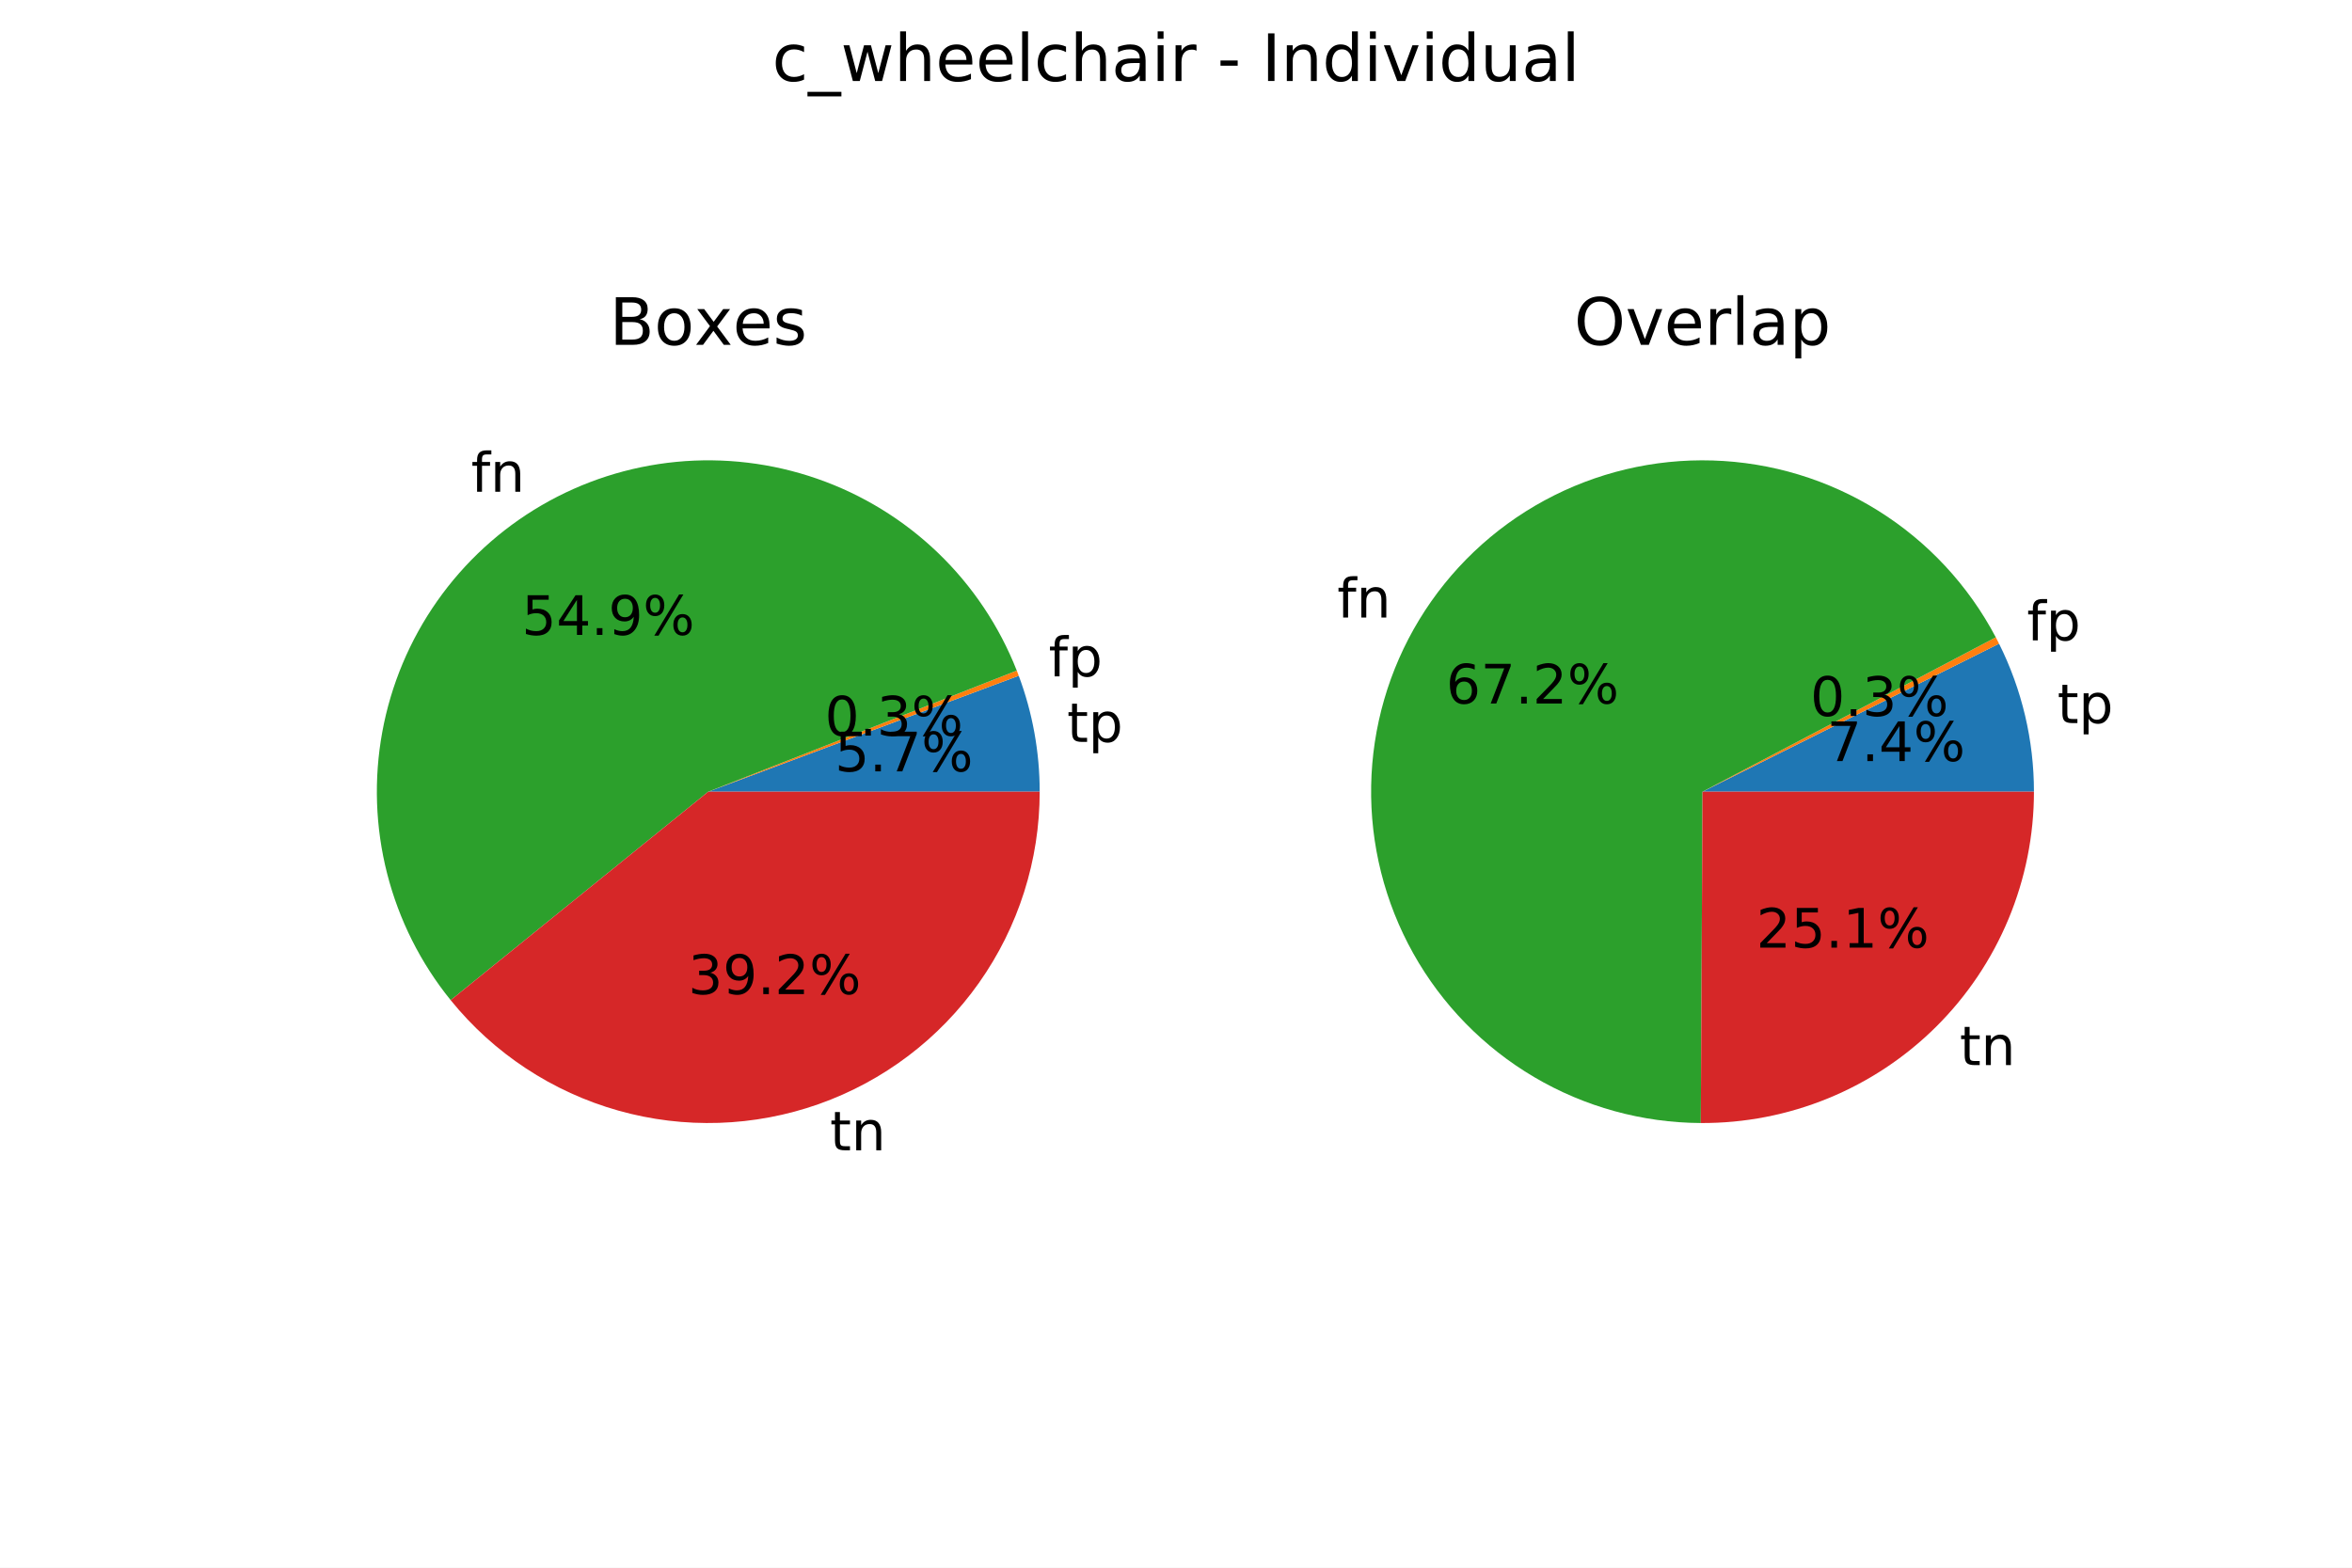
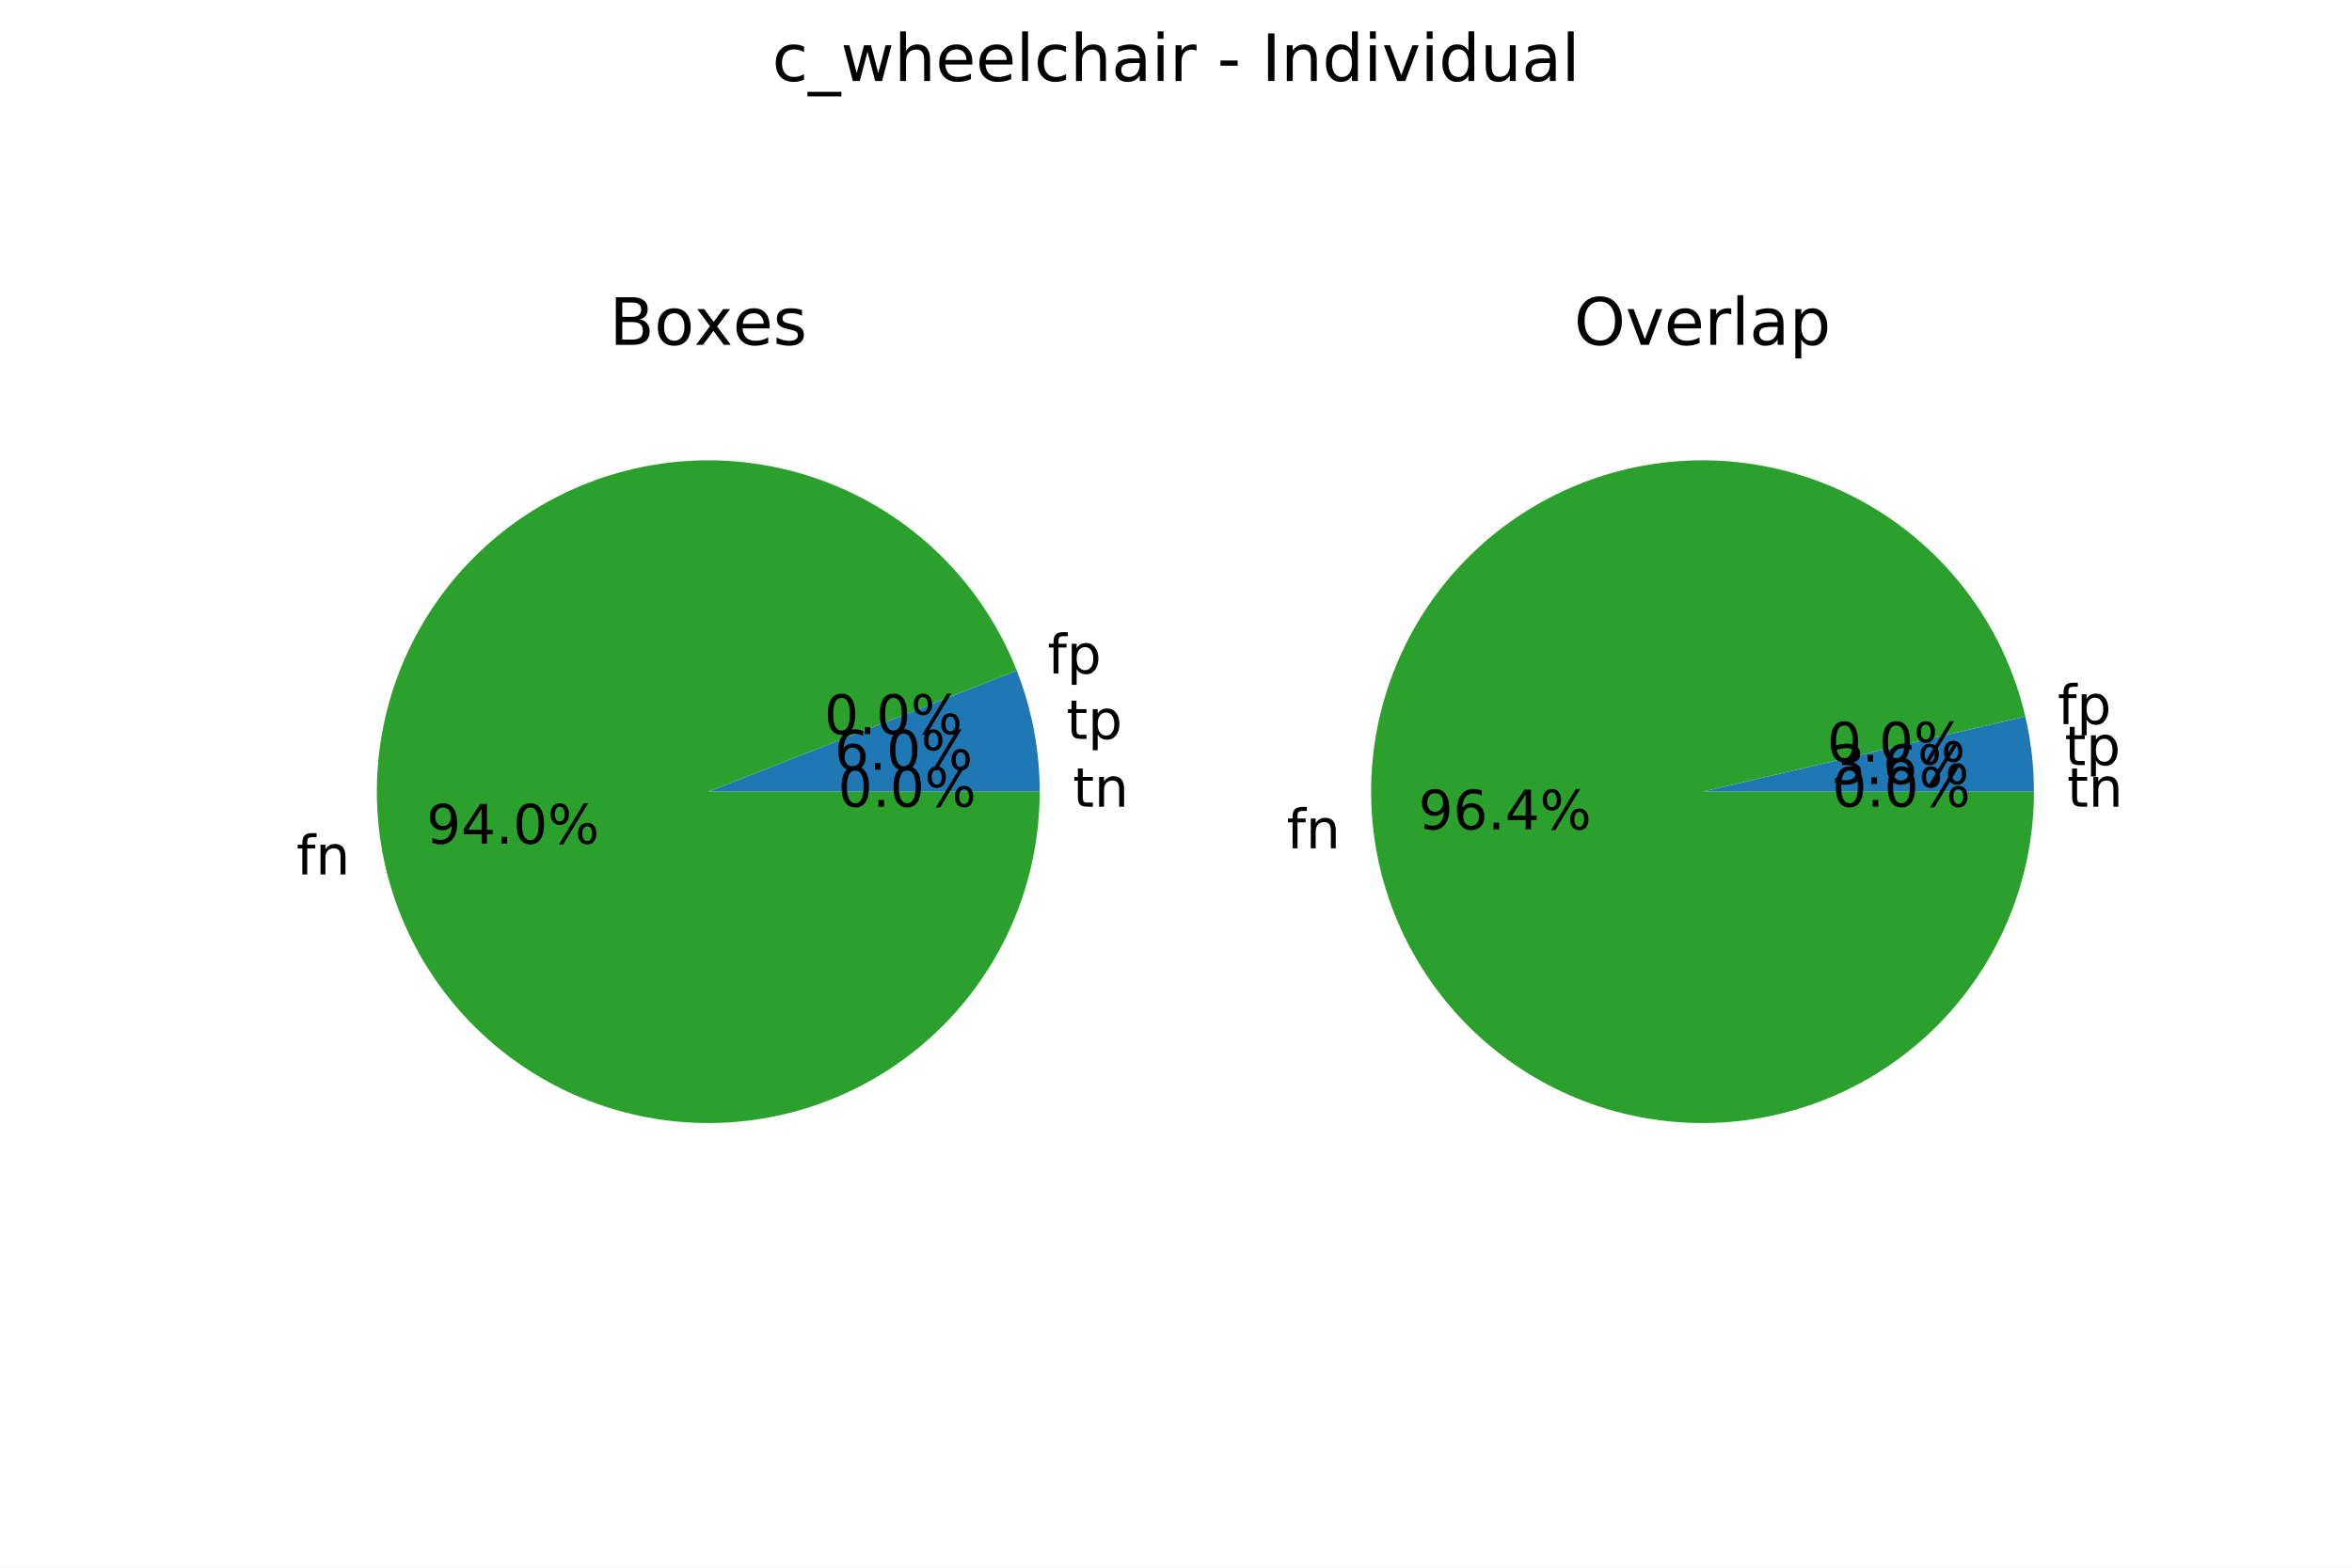
<svg xmlns="http://www.w3.org/2000/svg" xmlns:xlink="http://www.w3.org/1999/xlink" height="288pt" version="1.1" viewBox="0 0 432 288" width="432pt">
  <defs>
    <style type="text/css">
*{stroke-linecap:butt;stroke-linejoin:round;}
  </style>
  </defs>
  <g id="figure_1">
    <g id="patch_1">
      <path d="M 0 288  L 432 288  L 432 0  L 0 0  z " style="fill:#ffffff;" />
    </g>
    <g id="axes_1">
      <g id="patch_2">
-         <path d="M 190.964 145.44  C 190.964 141.811 190.639 138.19 189.994 134.619  C 189.349 131.049 188.386 127.543 187.117 124.143  L 130.091 145.44  L 190.964 145.44  z " style="fill:#1f77b4;" />
+         <path d="M 190.964 145.44  C 190.964 141.642 190.608 137.852 189.902 134.119  C 189.195 130.387 188.141 126.73 186.753 123.194  L 130.091 145.44  L 190.964 145.44  z " style="fill:#1f77b4;" />
      </g>
      <g id="patch_3">
-         <path d="M 187.117 124.143  C 187.057 123.985 186.997 123.826 186.937 123.668  C 186.876 123.51 186.815 123.352 186.753 123.194  L 130.091 145.44  L 187.117 124.143  z " style="fill:#ff7f0e;" />
+         <path d="M 186.753 123.194  C 186.753 123.194 186.753 123.194 186.753 123.194  L 130.091 145.44  L 186.753 123.194  z " style="fill:#ff7f0e;" />
      </g>
      <g id="patch_4">
-         <path d="M 186.753 123.194  C 183.545 115.022 178.606 107.64 172.277 101.556  C 165.948 95.472 158.378 90.828 150.086 87.945  C 141.794 85.061 132.975 84.005 124.237 84.849  C 115.498 85.694 107.045 88.418 99.459 92.836  C 91.872 97.254 85.33 103.261 80.283 110.445  C 75.236 117.628 71.802 125.819 70.218 134.454  C 68.633 143.088 68.935 151.965 71.103 160.472  C 73.271 168.979 77.254 176.918 82.778 183.741  L 130.091 145.44  L 186.753 123.194  z " style="fill:#2ca02c;" />
+         <path d="M 186.753 123.194  C 184.007 116.199 179.989 109.772 174.902 104.24  C 169.816 98.708 163.749 94.165 157.009 90.842  C 150.268 87.519 142.97 85.473 135.485 84.807  C 127.999 84.141 120.455 84.867 113.234 86.948  C 106.013 89.029 99.239 92.429 93.256 96.977  C 87.273 101.524 82.184 107.14 78.246 113.541  C 74.307 119.941 71.589 127.016 70.226 134.407  C 68.864 141.797 68.883 149.377 70.28 156.761  C 71.678 164.144 74.431 171.206 78.399 177.588  C 82.368 183.969 87.485 189.561 93.489 194.08  C 99.494 198.598 106.284 201.966 113.515 204.012  C 120.746 206.059 128.294 206.749 135.776 206.047  C 143.258 205.345 150.546 203.263 157.27 199.908  C 163.995 196.553 170.04 191.981 175.1 186.424  C 180.159 180.868 184.146 174.422 186.859 167.414  C 189.572 160.405 190.964 152.955 190.964 145.44  L 130.091 145.44  L 186.753 123.194  z " style="fill:#2ca02c;" />
      </g>
      <g id="patch_5">
-         <path d="M 82.778 183.741  C 90.694 193.52 101.452 200.609 113.561 204.025  C 125.67 207.442 138.546 207.022 150.406 202.823  C 162.267 198.624 172.539 190.849 179.801 180.574  C 187.063 170.3 190.964 158.022 190.964 145.44  L 130.091 145.44  L 82.778 183.741  z " style="fill:#d62728;" />
+         <path d="M 190.964 145.44  C 190.964 145.44 190.964 145.44 190.964 145.44  L 130.091 145.44  L 190.964 145.44  z " style="fill:#d62728;" />
      </g>
      <g id="matplotlib.axis_1" />
      <g id="matplotlib.axis_2" />
      <g id="text_1">
        <defs>
          <path d="M 18.312 70.219  L 18.312 54.688  L 36.812 54.688  L 36.812 47.703  L 18.312 47.703  L 18.312 18.016  Q 18.312 11.328 20.141 9.422  Q 21.969 7.516 27.594 7.516  L 36.812 7.516  L 36.812 0  L 27.594 0  Q 17.188 0 13.234 3.875  Q 9.281 7.766 9.281 18.016  L 9.281 47.703  L 2.688 47.703  L 2.688 54.688  L 9.281 54.688  L 9.281 70.219  z " id="DejaVuSans-116" />
          <path d="M 18.109 8.203  L 18.109 -20.797  L 9.078 -20.797  L 9.078 54.688  L 18.109 54.688  L 18.109 46.391  Q 20.953 51.266 25.266 53.625  Q 29.594 56 35.594 56  Q 45.562 56 51.781 48.094  Q 58.016 40.188 58.016 27.297  Q 58.016 14.406 51.781 6.484  Q 45.562 -1.422 35.594 -1.422  Q 29.594 -1.422 25.266 0.953  Q 20.953 3.328 18.109 8.203  z M 48.688 27.297  Q 48.688 37.203 44.609 42.844  Q 40.531 48.484 33.406 48.484  Q 26.266 48.484 22.188 42.844  Q 18.109 37.203 18.109 27.297  Q 18.109 17.391 22.188 11.75  Q 26.266 6.109 33.406 6.109  Q 40.531 6.109 44.609 11.75  Q 48.688 17.391 48.688 27.297  z " id="DejaVuSans-112" />
        </defs>
-         <g transform="translate(195.9845 136.2967)scale(0.1 -0.1)">
+         <g transform="translate(195.8828 135.7468)scale(0.1 -0.1)">
          <use xlink:href="#DejaVuSans-116" />
          <use x="39.209" xlink:href="#DejaVuSans-112" />
        </g>
      </g>
      <g id="text_2">
        <defs>
-           <path d="M 10.797 72.906  L 49.516 72.906  L 49.516 64.594  L 19.828 64.594  L 19.828 46.734  Q 21.969 47.469 24.109 47.828  Q 26.266 48.188 28.422 48.188  Q 40.625 48.188 47.75 41.5  Q 54.891 34.812 54.891 23.391  Q 54.891 11.625 47.562 5.094  Q 40.234 -1.422 26.906 -1.422  Q 22.312 -1.422 17.547 -0.641  Q 12.797 0.141 7.719 1.703  L 7.719 11.625  Q 12.109 9.234 16.797 8.062  Q 21.484 6.891 26.703 6.891  Q 35.156 6.891 40.078 11.328  Q 45.016 15.766 45.016 23.391  Q 45.016 31 40.078 35.438  Q 35.156 39.891 26.703 39.891  Q 22.75 39.891 18.812 39.016  Q 14.891 38.141 10.797 36.281  z " id="DejaVuSans-53" />
+           <path d="M 33.016 40.375  Q 26.375 40.375 22.484 35.828  Q 18.609 31.297 18.609 23.391  Q 18.609 15.531 22.484 10.953  Q 26.375 6.391 33.016 6.391  Q 39.656 6.391 43.531 10.953  Q 47.406 15.531 47.406 23.391  Q 47.406 31.297 43.531 35.828  Q 39.656 40.375 33.016 40.375  z M 52.594 71.297  L 52.594 62.312  Q 48.875 64.062 45.094 64.984  Q 41.312 65.922 37.594 65.922  Q 27.828 65.922 22.672 59.328  Q 17.531 52.734 16.797 39.406  Q 19.672 43.656 24.016 45.922  Q 28.375 48.188 33.594 48.188  Q 44.578 48.188 50.953 41.516  Q 57.328 34.859 57.328 23.391  Q 57.328 12.156 50.688 5.359  Q 44.047 -1.422 33.016 -1.422  Q 20.359 -1.422 13.672 8.266  Q 6.984 17.969 6.984 36.375  Q 6.984 53.656 15.188 63.938  Q 23.391 74.219 37.203 74.219  Q 40.922 74.219 44.703 73.484  Q 48.484 72.75 52.594 71.297  z " id="DejaVuSans-54" />
          <path d="M 10.688 12.406  L 21 12.406  L 21 0  L 10.688 0  z " id="DejaVuSans-46" />
-           <path d="M 8.203 72.906  L 55.078 72.906  L 55.078 68.703  L 28.609 0  L 18.312 0  L 43.219 64.594  L 8.203 64.594  z " id="DejaVuSans-55" />
+           <path d="M 31.781 66.406  Q 24.172 66.406 20.328 58.906  Q 16.5 51.422 16.5 36.375  Q 16.5 21.391 20.328 13.891  Q 24.172 6.391 31.781 6.391  Q 39.453 6.391 43.281 13.891  Q 47.125 21.391 47.125 36.375  Q 47.125 51.422 43.281 58.906  Q 39.453 66.406 31.781 66.406  z M 31.781 74.219  Q 44.047 74.219 50.516 64.516  Q 56.984 54.828 56.984 36.375  Q 56.984 17.969 50.516 8.266  Q 44.047 -1.422 31.781 -1.422  Q 19.531 -1.422 13.062 8.266  Q 6.594 17.969 6.594 36.375  Q 6.594 54.828 13.062 64.516  Q 19.531 74.219 31.781 74.219  z " id="DejaVuSans-48" />
          <path d="M 72.703 32.078  Q 68.453 32.078 66.031 28.469  Q 63.625 24.859 63.625 18.406  Q 63.625 12.062 66.031 8.422  Q 68.453 4.781 72.703 4.781  Q 76.859 4.781 79.266 8.422  Q 81.688 12.062 81.688 18.406  Q 81.688 24.812 79.266 28.438  Q 76.859 32.078 72.703 32.078  z M 72.703 38.281  Q 80.422 38.281 84.953 32.906  Q 89.5 27.547 89.5 18.406  Q 89.5 9.281 84.938 3.922  Q 80.375 -1.422 72.703 -1.422  Q 64.891 -1.422 60.344 3.922  Q 55.812 9.281 55.812 18.406  Q 55.812 27.594 60.375 32.938  Q 64.938 38.281 72.703 38.281  z M 22.312 68.016  Q 18.109 68.016 15.688 64.375  Q 13.281 60.75 13.281 54.391  Q 13.281 47.953 15.672 44.328  Q 18.062 40.719 22.312 40.719  Q 26.562 40.719 28.969 44.328  Q 31.391 47.953 31.391 54.391  Q 31.391 60.688 28.953 64.344  Q 26.516 68.016 22.312 68.016  z M 66.406 74.219  L 74.219 74.219  L 28.609 -1.422  L 20.797 -1.422  z M 22.312 74.219  Q 30.031 74.219 34.609 68.875  Q 39.203 63.531 39.203 54.391  Q 39.203 45.172 34.641 39.844  Q 30.078 34.516 22.312 34.516  Q 14.547 34.516 10.031 39.859  Q 5.516 45.219 5.516 54.391  Q 5.516 63.484 10.047 68.844  Q 14.594 74.219 22.312 74.219  z " id="DejaVuSans-37" />
        </defs>
-         <g transform="translate(153.3305 141.707)scale(0.1 -0.1)">
-           <use xlink:href="#DejaVuSans-53" />
-           <use x="63.623" xlink:href="#DejaVuSans-46" />
-           <use x="95.41" xlink:href="#DejaVuSans-55" />
+         <g transform="translate(153.2751 141.4071)scale(0.1 -0.1)">
+           <use xlink:href="#DejaVuSans-54" />
+           <use x="63.623" xlink:href="#DejaVuSans-46" />
+           <use x="95.41" xlink:href="#DejaVuSans-48" />
          <use x="159.033" xlink:href="#DejaVuSans-37" />
        </g>
      </g>
      <g id="text_3">
        <defs>
          <path d="M 37.109 75.984  L 37.109 68.5  L 28.516 68.5  Q 23.688 68.5 21.797 66.547  Q 19.922 64.594 19.922 59.516  L 19.922 54.688  L 34.719 54.688  L 34.719 47.703  L 19.922 47.703  L 19.922 0  L 10.891 0  L 10.891 47.703  L 2.297 47.703  L 2.297 54.688  L 10.891 54.688  L 10.891 58.5  Q 10.891 67.625 15.141 71.797  Q 19.391 75.984 28.609 75.984  z " id="DejaVuSans-102" />
        </defs>
-         <g transform="translate(192.6215 124.25)scale(0.1 -0.1)">
+         <g transform="translate(192.4193 123.7287)scale(0.1 -0.1)">
          <use xlink:href="#DejaVuSans-102" />
          <use x="35.205" xlink:href="#DejaVuSans-112" />
        </g>
      </g>
      <g id="text_4">
-         <defs>
-           <path d="M 31.781 66.406  Q 24.172 66.406 20.328 58.906  Q 16.5 51.422 16.5 36.375  Q 16.5 21.391 20.328 13.891  Q 24.172 6.391 31.781 6.391  Q 39.453 6.391 43.281 13.891  Q 47.125 21.391 47.125 36.375  Q 47.125 51.422 43.281 58.906  Q 39.453 66.406 31.781 66.406  z M 31.781 74.219  Q 44.047 74.219 50.516 64.516  Q 56.984 54.828 56.984 36.375  Q 56.984 17.969 50.516 8.266  Q 44.047 -1.422 31.781 -1.422  Q 19.531 -1.422 13.062 8.266  Q 6.594 17.969 6.594 36.375  Q 6.594 54.828 13.062 64.516  Q 19.531 74.219 31.781 74.219  z " id="DejaVuSans-48" />
-           <path d="M 40.578 39.312  Q 47.656 37.797 51.625 33  Q 55.609 28.219 55.609 21.188  Q 55.609 10.406 48.188 4.484  Q 40.766 -1.422 27.094 -1.422  Q 22.516 -1.422 17.656 -0.516  Q 12.797 0.391 7.625 2.203  L 7.625 11.719  Q 11.719 9.328 16.594 8.109  Q 21.484 6.891 26.812 6.891  Q 36.078 6.891 40.938 10.547  Q 45.797 14.203 45.797 21.188  Q 45.797 27.641 41.281 31.266  Q 36.766 34.906 28.719 34.906  L 20.219 34.906  L 20.219 43.016  L 29.109 43.016  Q 36.375 43.016 40.234 45.922  Q 44.094 48.828 44.094 54.297  Q 44.094 59.906 40.109 62.906  Q 36.141 65.922 28.719 65.922  Q 24.656 65.922 20.016 65.031  Q 15.375 64.156 9.812 62.312  L 9.812 71.094  Q 15.438 72.656 20.344 73.438  Q 25.25 74.219 29.594 74.219  Q 40.828 74.219 47.359 69.109  Q 53.906 64.016 53.906 55.328  Q 53.906 49.266 50.438 45.094  Q 46.969 40.922 40.578 39.312  z " id="DejaVuSans-51" />
-         </defs>
-         <g transform="translate(151.4961 135.1361)scale(0.1 -0.1)">
-           <use xlink:href="#DejaVuSans-48" />
-           <use x="63.623" xlink:href="#DejaVuSans-46" />
-           <use x="95.41" xlink:href="#DejaVuSans-51" />
+         <g transform="translate(151.3859 134.8517)scale(0.1 -0.1)">
+           <use xlink:href="#DejaVuSans-48" />
+           <use x="63.623" xlink:href="#DejaVuSans-46" />
+           <use x="95.41" xlink:href="#DejaVuSans-48" />
          <use x="159.033" xlink:href="#DejaVuSans-37" />
        </g>
      </g>
      <g id="text_5">
        <defs>
          <path d="M 54.891 33.016  L 54.891 0  L 45.906 0  L 45.906 32.719  Q 45.906 40.484 42.875 44.328  Q 39.844 48.188 33.797 48.188  Q 26.516 48.188 22.312 43.547  Q 18.109 38.922 18.109 30.906  L 18.109 0  L 9.078 0  L 9.078 54.688  L 18.109 54.688  L 18.109 46.188  Q 21.344 51.125 25.703 53.562  Q 30.078 56 35.797 56  Q 45.219 56 50.047 50.172  Q 54.891 44.344 54.891 33.016  z " id="DejaVuSans-110" />
        </defs>
-         <g transform="translate(86.53754 90.3353)scale(0.1 -0.1)">
+         <g transform="translate(54.44119 160.6519)scale(0.1 -0.1)">
          <use xlink:href="#DejaVuSans-102" />
          <use x="35.205" xlink:href="#DejaVuSans-110" />
        </g>
      </g>
      <g id="text_6">
        <defs>
+           <path d="M 10.984 1.516  L 10.984 10.5  Q 14.703 8.734 18.5 7.812  Q 22.312 6.891 25.984 6.891  Q 35.75 6.891 40.891 13.453  Q 46.047 20.016 46.781 33.406  Q 43.953 29.203 39.594 26.953  Q 35.25 24.703 29.984 24.703  Q 19.047 24.703 12.672 31.312  Q 6.297 37.938 6.297 49.422  Q 6.297 60.641 12.938 67.422  Q 19.578 74.219 30.609 74.219  Q 43.266 74.219 49.922 64.516  Q 56.594 54.828 56.594 36.375  Q 56.594 19.141 48.406 8.859  Q 40.234 -1.422 26.422 -1.422  Q 22.703 -1.422 18.891 -0.688  Q 15.094 0.047 10.984 1.516  z M 30.609 32.422  Q 37.25 32.422 41.125 36.953  Q 45.016 41.5 45.016 49.422  Q 45.016 57.281 41.125 61.844  Q 37.25 66.406 30.609 66.406  Q 23.969 66.406 20.094 61.844  Q 16.219 57.281 16.219 49.422  Q 16.219 41.5 20.094 36.953  Q 23.969 32.422 30.609 32.422  z " id="DejaVuSans-57" />
          <path d="M 37.797 64.312  L 12.891 25.391  L 37.797 25.391  z M 35.203 72.906  L 47.609 72.906  L 47.609 25.391  L 58.016 25.391  L 58.016 17.188  L 47.609 17.188  L 47.609 0  L 37.797 0  L 37.797 17.188  L 4.891 17.188  L 4.891 26.703  z " id="DejaVuSans-52" />
-           <path d="M 10.984 1.516  L 10.984 10.5  Q 14.703 8.734 18.5 7.812  Q 22.312 6.891 25.984 6.891  Q 35.75 6.891 40.891 13.453  Q 46.047 20.016 46.781 33.406  Q 43.953 29.203 39.594 26.953  Q 35.25 24.703 29.984 24.703  Q 19.047 24.703 12.672 31.312  Q 6.297 37.938 6.297 49.422  Q 6.297 60.641 12.938 67.422  Q 19.578 74.219 30.609 74.219  Q 43.266 74.219 49.922 64.516  Q 56.594 54.828 56.594 36.375  Q 56.594 19.141 48.406 8.859  Q 40.234 -1.422 26.422 -1.422  Q 22.703 -1.422 18.891 -0.688  Q 15.094 0.047 10.984 1.516  z M 30.609 32.422  Q 37.25 32.422 41.125 36.953  Q 45.016 41.5 45.016 49.422  Q 45.016 57.281 41.125 61.844  Q 37.25 66.406 30.609 66.406  Q 23.969 66.406 20.094 61.844  Q 16.219 57.281 16.219 49.422  Q 16.219 41.5 20.094 36.953  Q 23.969 32.422 30.609 32.422  z " id="DejaVuSans-57" />
-         </defs>
-         <g transform="translate(95.82792 116.6372)scale(0.1 -0.1)">
-           <use xlink:href="#DejaVuSans-53" />
+         </defs>
+         <g transform="translate(78.32082 154.9917)scale(0.1 -0.1)">
+           <use xlink:href="#DejaVuSans-57" />
          <use x="63.623" xlink:href="#DejaVuSans-52" />
          <use x="127.246" xlink:href="#DejaVuSans-46" />
-           <use x="159.033" xlink:href="#DejaVuSans-57" />
+           <use x="159.033" xlink:href="#DejaVuSans-48" />
          <use x="222.656" xlink:href="#DejaVuSans-37" />
        </g>
      </g>
      <g id="text_7">
-         <g transform="translate(152.4377 211.3204)scale(0.1 -0.1)">
+         <g transform="translate(197.0509 148.1994)scale(0.1 -0.1)">
          <use xlink:href="#DejaVuSans-116" />
          <use x="39.209" xlink:href="#DejaVuSans-110" />
        </g>
      </g>
      <g id="text_8">
-         <defs>
-           <path d="M 19.188 8.297  L 53.609 8.297  L 53.609 0  L 7.328 0  L 7.328 8.297  Q 12.938 14.109 22.625 23.891  Q 32.328 33.688 34.812 36.531  Q 39.547 41.844 41.422 45.531  Q 43.312 49.219 43.312 52.781  Q 43.312 58.594 39.234 62.25  Q 35.156 65.922 28.609 65.922  Q 23.969 65.922 18.812 64.312  Q 13.672 62.703 7.812 59.422  L 7.812 69.391  Q 13.766 71.781 18.938 73  Q 24.125 74.219 28.422 74.219  Q 39.75 74.219 46.484 68.547  Q 53.219 62.891 53.219 53.422  Q 53.219 48.922 51.531 44.891  Q 49.859 40.875 45.406 35.406  Q 44.188 33.984 37.641 27.219  Q 31.109 20.453 19.188 8.297  z " id="DejaVuSans-50" />
-         </defs>
-         <g transform="translate(126.3965 182.629)scale(0.1 -0.1)">
-           <use xlink:href="#DejaVuSans-51" />
-           <use x="63.623" xlink:href="#DejaVuSans-57" />
-           <use x="127.246" xlink:href="#DejaVuSans-46" />
-           <use x="159.033" xlink:href="#DejaVuSans-50" />
-           <use x="222.656" xlink:href="#DejaVuSans-37" />
+         <g transform="translate(153.9122 148.1994)scale(0.1 -0.1)">
+           <use xlink:href="#DejaVuSans-48" />
+           <use x="63.623" xlink:href="#DejaVuSans-46" />
+           <use x="95.41" xlink:href="#DejaVuSans-48" />
+           <use x="159.033" xlink:href="#DejaVuSans-37" />
        </g>
      </g>
      <g id="text_9">
        <defs>
          <path d="M 19.672 34.812  L 19.672 8.109  L 35.5 8.109  Q 43.453 8.109 47.281 11.406  Q 51.125 14.703 51.125 21.484  Q 51.125 28.328 47.281 31.562  Q 43.453 34.812 35.5 34.812  z M 19.672 64.797  L 19.672 42.828  L 34.281 42.828  Q 41.5 42.828 45.031 45.531  Q 48.578 48.25 48.578 53.812  Q 48.578 59.328 45.031 62.062  Q 41.5 64.797 34.281 64.797  z M 9.812 72.906  L 35.016 72.906  Q 46.297 72.906 52.391 68.219  Q 58.5 63.531 58.5 54.891  Q 58.5 48.188 55.375 44.234  Q 52.25 40.281 46.188 39.312  Q 53.469 37.75 57.5 32.781  Q 61.531 27.828 61.531 20.406  Q 61.531 10.641 54.891 5.312  Q 48.25 0 35.984 0  L 9.812 0  z " id="DejaVuSans-66" />
          <path d="M 30.609 48.391  Q 23.391 48.391 19.188 42.75  Q 14.984 37.109 14.984 27.297  Q 14.984 17.484 19.156 11.844  Q 23.344 6.203 30.609 6.203  Q 37.797 6.203 41.984 11.859  Q 46.188 17.531 46.188 27.297  Q 46.188 37.016 41.984 42.703  Q 37.797 48.391 30.609 48.391  z M 30.609 56  Q 42.328 56 49.016 48.375  Q 55.719 40.766 55.719 27.297  Q 55.719 13.875 49.016 6.219  Q 42.328 -1.422 30.609 -1.422  Q 18.844 -1.422 12.172 6.219  Q 5.516 13.875 5.516 27.297  Q 5.516 40.766 12.172 48.375  Q 18.844 56 30.609 56  z " id="DejaVuSans-111" />
          <path d="M 54.891 54.688  L 35.109 28.078  L 55.906 0  L 45.312 0  L 29.391 21.484  L 13.484 0  L 2.875 0  L 24.125 28.609  L 4.688 54.688  L 15.281 54.688  L 29.781 35.203  L 44.281 54.688  z " id="DejaVuSans-120" />
          <path d="M 56.203 29.594  L 56.203 25.203  L 14.891 25.203  Q 15.484 15.922 20.484 11.062  Q 25.484 6.203 34.422 6.203  Q 39.594 6.203 44.453 7.469  Q 49.312 8.734 54.109 11.281  L 54.109 2.781  Q 49.266 0.734 44.188 -0.344  Q 39.109 -1.422 33.891 -1.422  Q 20.797 -1.422 13.156 6.188  Q 5.516 13.812 5.516 26.812  Q 5.516 40.234 12.766 48.109  Q 20.016 56 32.328 56  Q 43.359 56 49.781 48.891  Q 56.203 41.797 56.203 29.594  z M 47.219 32.234  Q 47.125 39.594 43.094 43.984  Q 39.062 48.391 32.422 48.391  Q 24.906 48.391 20.391 44.141  Q 15.875 39.891 15.188 32.172  z " id="DejaVuSans-101" />
          <path d="M 44.281 53.078  L 44.281 44.578  Q 40.484 46.531 36.375 47.5  Q 32.281 48.484 27.875 48.484  Q 21.188 48.484 17.844 46.438  Q 14.5 44.391 14.5 40.281  Q 14.5 37.156 16.891 35.375  Q 19.281 33.594 26.516 31.984  L 29.594 31.297  Q 39.156 29.25 43.188 25.516  Q 47.219 21.781 47.219 15.094  Q 47.219 7.469 41.188 3.016  Q 35.156 -1.422 24.609 -1.422  Q 20.219 -1.422 15.453 -0.562  Q 10.688 0.297 5.422 2  L 5.422 11.281  Q 10.406 8.688 15.234 7.391  Q 20.062 6.109 24.812 6.109  Q 31.156 6.109 34.562 8.281  Q 37.984 10.453 37.984 14.406  Q 37.984 18.062 35.516 20.016  Q 33.062 21.969 24.703 23.781  L 21.578 24.516  Q 13.234 26.266 9.516 29.906  Q 5.812 33.547 5.812 39.891  Q 5.812 47.609 11.281 51.797  Q 16.75 56 26.812 56  Q 31.781 56 36.172 55.266  Q 40.578 54.547 44.281 53.078  z " id="DejaVuSans-115" />
        </defs>
        <g transform="translate(111.94 63.34909)scale(0.12 -0.12)">
          <use xlink:href="#DejaVuSans-66" />
          <use x="68.604" xlink:href="#DejaVuSans-111" />
          <use x="129.738" xlink:href="#DejaVuSans-120" />
          <use x="188.871" xlink:href="#DejaVuSans-101" />
          <use x="250.395" xlink:href="#DejaVuSans-115" />
        </g>
      </g>
    </g>
    <g id="axes_2">
      <g id="patch_6">
-         <path d="M 373.582 145.44  C 373.582 140.737 373.037 136.05 371.958 131.473  C 370.879 126.896 369.273 122.459 367.172 118.251  L 312.709 145.44  L 373.582 145.44  z " style="fill:#1f77b4;" />
+         <path d="M 373.582 145.44  C 373.582 143.119 373.449 140.799 373.184 138.493  C 372.919 136.187 372.523 133.898 371.996 131.638  L 312.709 145.44  L 373.582 145.44  z " style="fill:#1f77b4;" />
      </g>
      <g id="patch_7">
-         <path d="M 367.172 118.251  C 367.074 118.055 366.975 117.859 366.875 117.664  C 366.775 117.468 366.674 117.274 366.572 117.079  L 312.709 145.44  L 367.172 118.251  z " style="fill:#ff7f0e;" />
+         <path d="M 371.996 131.638  C 371.996 131.638 371.996 131.638 371.996 131.638  L 312.709 145.44  L 371.996 131.638  z " style="fill:#ff7f0e;" />
      </g>
      <g id="patch_8">
-         <path d="M 366.572 117.079  C 361.553 107.548 354.093 99.518 344.957 93.811  C 335.822 88.105 325.333 84.924 314.566 84.596  C 303.799 84.267 293.136 86.802 283.669 91.941  C 274.202 97.08 266.267 104.64 260.676 113.848  C 255.086 123.055 252.038 133.583 251.846 144.353  C 251.654 155.123 254.324 165.754 259.582 175.155  C 264.84 184.556 272.5 192.395 281.778 197.868  C 291.055 203.342 301.621 206.256 312.393 206.312  L 312.709 145.44  L 366.572 117.079  z " style="fill:#2ca02c;" />
+         <path d="M 371.996 131.638  C 370.25 124.137 367.097 117.036 362.703 110.711  C 358.31 104.386 352.755 98.953 346.336 94.698  C 339.917 90.444 332.748 87.447 325.211 85.865  C 317.675 84.283 309.906 84.146 302.318 85.461  C 294.73 86.775 287.46 89.518 280.894 93.543  C 274.329 97.568 268.586 102.802 263.972 108.968  C 259.358 115.134 255.956 122.119 253.946 129.553  C 251.936 136.987 251.355 144.736 252.234 152.387  C 253.113 160.037 255.436 167.452 259.079 174.237  C 262.722 181.022 267.619 187.054 273.511 192.013  C 279.403 196.972 286.183 200.768 293.49 203.199  C 300.797 205.631 308.5 206.653 316.188 206.213  C 323.876 205.773 331.412 203.878 338.394 200.629  C 345.376 197.379 351.678 192.834 356.966 187.235  C 362.253 181.637 366.43 175.085 369.275 167.929  C 372.12 160.772 373.582 153.141 373.582 145.44  L 312.709 145.44  L 371.996 131.638  z " style="fill:#2ca02c;" />
      </g>
      <g id="patch_9">
-         <path d="M 312.393 206.312  C 320.413 206.354 328.363 204.81 335.785 201.769  C 343.206 198.729 349.955 194.252 355.641 188.595  C 361.327 182.939 365.839 176.214 368.918 168.808  C 371.997 161.402 373.582 153.46 373.582 145.44  L 312.709 145.44  L 312.393 206.312  z " style="fill:#d62728;" />
+         <path d="M 373.582 145.44  C 373.582 145.44 373.582 145.44 373.582 145.44  L 312.709 145.44  L 373.582 145.44  z " style="fill:#d62728;" />
      </g>
      <g id="matplotlib.axis_3" />
      <g id="matplotlib.axis_4" />
      <g id="text_10">
-         <g transform="translate(377.8827 132.8357)scale(0.1 -0.1)">
+         <g transform="translate(379.2317 140.5582)scale(0.1 -0.1)">
          <use xlink:href="#DejaVuSans-116" />
          <use x="39.209" xlink:href="#DejaVuSans-112" />
        </g>
      </g>
      <g id="text_11">
-         <g transform="translate(335.556 139.8192)scale(0.1 -0.1)">
-           <use xlink:href="#DejaVuSans-55" />
-           <use x="63.623" xlink:href="#DejaVuSans-46" />
-           <use x="95.41" xlink:href="#DejaVuSans-52" />
+         <defs>
+           <path d="M 40.578 39.312  Q 47.656 37.797 51.625 33  Q 55.609 28.219 55.609 21.188  Q 55.609 10.406 48.188 4.484  Q 40.766 -1.422 27.094 -1.422  Q 22.516 -1.422 17.656 -0.516  Q 12.797 0.391 7.625 2.203  L 7.625 11.719  Q 11.719 9.328 16.594 8.109  Q 21.484 6.891 26.812 6.891  Q 36.078 6.891 40.938 10.547  Q 45.797 14.203 45.797 21.188  Q 45.797 27.641 41.281 31.266  Q 36.766 34.906 28.719 34.906  L 20.219 34.906  L 20.219 43.016  L 29.109 43.016  Q 36.375 43.016 40.234 45.922  Q 44.094 48.828 44.094 54.297  Q 44.094 59.906 40.109 62.906  Q 36.141 65.922 28.719 65.922  Q 24.656 65.922 20.016 65.031  Q 15.375 64.156 9.812 62.312  L 9.812 71.094  Q 15.438 72.656 20.344 73.438  Q 25.25 74.219 29.594 74.219  Q 40.828 74.219 47.359 69.109  Q 53.906 64.016 53.906 55.328  Q 53.906 49.266 50.438 45.094  Q 46.969 40.922 40.578 39.312  z " id="DejaVuSans-51" />
+         </defs>
+         <g transform="translate(336.2918 144.0314)scale(0.1 -0.1)">
+           <use xlink:href="#DejaVuSans-51" />
+           <use x="63.623" xlink:href="#DejaVuSans-46" />
+           <use x="95.41" xlink:href="#DejaVuSans-54" />
          <use x="159.033" xlink:href="#DejaVuSans-37" />
        </g>
      </g>
      <g id="text_12">
-         <g transform="translate(372.2918 117.6454)scale(0.1 -0.1)">
+         <g transform="translate(377.9251 133.0168)scale(0.1 -0.1)">
          <use xlink:href="#DejaVuSans-102" />
          <use x="35.205" xlink:href="#DejaVuSans-112" />
        </g>
      </g>
      <g id="text_13">
-         <g transform="translate(332.5064 131.5336)scale(0.1 -0.1)">
-           <use xlink:href="#DejaVuSans-48" />
-           <use x="63.623" xlink:href="#DejaVuSans-46" />
-           <use x="95.41" xlink:href="#DejaVuSans-51" />
+         <g transform="translate(335.5791 139.918)scale(0.1 -0.1)">
+           <use xlink:href="#DejaVuSans-48" />
+           <use x="63.623" xlink:href="#DejaVuSans-46" />
+           <use x="95.41" xlink:href="#DejaVuSans-48" />
          <use x="159.033" xlink:href="#DejaVuSans-37" />
        </g>
      </g>
      <g id="text_14">
-         <g transform="translate(245.6152 113.4477)scale(0.1 -0.1)">
+         <g transform="translate(236.3287 155.8406)scale(0.1 -0.1)">
          <use xlink:href="#DejaVuSans-102" />
          <use x="35.205" xlink:href="#DejaVuSans-110" />
        </g>
      </g>
      <g id="text_15">
-         <defs>
-           <path d="M 33.016 40.375  Q 26.375 40.375 22.484 35.828  Q 18.609 31.297 18.609 23.391  Q 18.609 15.531 22.484 10.953  Q 26.375 6.391 33.016 6.391  Q 39.656 6.391 43.531 10.953  Q 47.406 15.531 47.406 23.391  Q 47.406 31.297 43.531 35.828  Q 39.656 40.375 33.016 40.375  z M 52.594 71.297  L 52.594 62.312  Q 48.875 64.062 45.094 64.984  Q 41.312 65.922 37.594 65.922  Q 27.828 65.922 22.672 59.328  Q 17.531 52.734 16.797 39.406  Q 19.672 43.656 24.016 45.922  Q 28.375 48.188 33.594 48.188  Q 44.578 48.188 50.953 41.516  Q 57.328 34.859 57.328 23.391  Q 57.328 12.156 50.688 5.359  Q 44.047 -1.422 33.016 -1.422  Q 20.359 -1.422 13.672 8.266  Q 6.984 17.969 6.984 36.375  Q 6.984 53.656 15.188 63.938  Q 23.391 74.219 37.203 74.219  Q 40.922 74.219 44.703 73.484  Q 48.484 72.75 52.594 71.297  z " id="DejaVuSans-54" />
-         </defs>
-         <g transform="translate(265.6058 129.2439)scale(0.1 -0.1)">
-           <use xlink:href="#DejaVuSans-54" />
-           <use x="63.623" xlink:href="#DejaVuSans-55" />
+         <g transform="translate(260.5405 152.3673)scale(0.1 -0.1)">
+           <use xlink:href="#DejaVuSans-57" />
+           <use x="63.623" xlink:href="#DejaVuSans-54" />
          <use x="127.246" xlink:href="#DejaVuSans-46" />
-           <use x="159.033" xlink:href="#DejaVuSans-50" />
+           <use x="159.033" xlink:href="#DejaVuSans-52" />
          <use x="222.656" xlink:href="#DejaVuSans-37" />
        </g>
      </g>
      <g id="text_16">
-         <g transform="translate(359.9337 195.6702)scale(0.1 -0.1)">
+         <g transform="translate(379.6691 148.1994)scale(0.1 -0.1)">
          <use xlink:href="#DejaVuSans-116" />
          <use x="39.209" xlink:href="#DejaVuSans-110" />
        </g>
      </g>
      <g id="text_17">
-         <defs>
-           <path d="M 12.406 8.297  L 28.516 8.297  L 28.516 63.922  L 10.984 60.406  L 10.984 69.391  L 28.422 72.906  L 38.281 72.906  L 38.281 8.297  L 54.391 8.297  L 54.391 0  L 12.406 0  z " id="DejaVuSans-49" />
-         </defs>
-         <g transform="translate(322.5844 174.0925)scale(0.1 -0.1)">
-           <use xlink:href="#DejaVuSans-50" />
-           <use x="63.623" xlink:href="#DejaVuSans-53" />
-           <use x="127.246" xlink:href="#DejaVuSans-46" />
-           <use x="159.033" xlink:href="#DejaVuSans-49" />
-           <use x="222.656" xlink:href="#DejaVuSans-37" />
+         <g transform="translate(336.5304 148.1994)scale(0.1 -0.1)">
+           <use xlink:href="#DejaVuSans-48" />
+           <use x="63.623" xlink:href="#DejaVuSans-46" />
+           <use x="95.41" xlink:href="#DejaVuSans-48" />
+           <use x="159.033" xlink:href="#DejaVuSans-37" />
        </g>
      </g>
      <g id="text_18">
        <defs>
          <path d="M 39.406 66.219  Q 28.656 66.219 22.328 58.203  Q 16.016 50.203 16.016 36.375  Q 16.016 22.609 22.328 14.594  Q 28.656 6.594 39.406 6.594  Q 50.141 6.594 56.422 14.594  Q 62.703 22.609 62.703 36.375  Q 62.703 50.203 56.422 58.203  Q 50.141 66.219 39.406 66.219  z M 39.406 74.219  Q 54.734 74.219 63.906 63.938  Q 73.094 53.656 73.094 36.375  Q 73.094 19.141 63.906 8.859  Q 54.734 -1.422 39.406 -1.422  Q 24.031 -1.422 14.812 8.828  Q 5.609 19.094 5.609 36.375  Q 5.609 53.656 14.812 63.938  Q 24.031 74.219 39.406 74.219  z " id="DejaVuSans-79" />
          <path d="M 2.984 54.688  L 12.5 54.688  L 29.594 8.797  L 46.688 54.688  L 56.203 54.688  L 35.688 0  L 23.484 0  z " id="DejaVuSans-118" />
          <path d="M 41.109 46.297  Q 39.594 47.172 37.812 47.578  Q 36.031 48 33.891 48  Q 26.266 48 22.188 43.047  Q 18.109 38.094 18.109 28.812  L 18.109 0  L 9.078 0  L 9.078 54.688  L 18.109 54.688  L 18.109 46.188  Q 20.953 51.172 25.484 53.578  Q 30.031 56 36.531 56  Q 37.453 56 38.578 55.875  Q 39.703 55.766 41.062 55.516  z " id="DejaVuSans-114" />
          <path d="M 9.422 75.984  L 18.406 75.984  L 18.406 0  L 9.422 0  z " id="DejaVuSans-108" />
          <path d="M 34.281 27.484  Q 23.391 27.484 19.188 25  Q 14.984 22.516 14.984 16.5  Q 14.984 11.719 18.141 8.906  Q 21.297 6.109 26.703 6.109  Q 34.188 6.109 38.703 11.406  Q 43.219 16.703 43.219 25.484  L 43.219 27.484  z M 52.203 31.203  L 52.203 0  L 43.219 0  L 43.219 8.297  Q 40.141 3.328 35.547 0.953  Q 30.953 -1.422 24.312 -1.422  Q 15.922 -1.422 10.953 3.297  Q 6 8.016 6 15.922  Q 6 25.141 12.172 29.828  Q 18.359 34.516 30.609 34.516  L 43.219 34.516  L 43.219 35.406  Q 43.219 41.609 39.141 45  Q 35.062 48.391 27.688 48.391  Q 23 48.391 18.547 47.266  Q 14.109 46.141 10.016 43.891  L 10.016 52.203  Q 14.938 54.109 19.578 55.047  Q 24.219 56 28.609 56  Q 40.484 56 46.344 49.844  Q 52.203 43.703 52.203 31.203  z " id="DejaVuSans-97" />
        </defs>
        <g transform="translate(289.1235 63.34909)scale(0.12 -0.12)">
          <use xlink:href="#DejaVuSans-79" />
          <use x="78.711" xlink:href="#DejaVuSans-118" />
          <use x="137.891" xlink:href="#DejaVuSans-101" />
          <use x="199.414" xlink:href="#DejaVuSans-114" />
          <use x="240.527" xlink:href="#DejaVuSans-108" />
          <use x="268.311" xlink:href="#DejaVuSans-97" />
          <use x="329.59" xlink:href="#DejaVuSans-112" />
        </g>
      </g>
    </g>
    <g id="text_19">
      <defs>
        <path d="M 48.781 52.594  L 48.781 44.188  Q 44.969 46.297 41.141 47.344  Q 37.312 48.391 33.406 48.391  Q 24.656 48.391 19.812 42.844  Q 14.984 37.312 14.984 27.297  Q 14.984 17.281 19.812 11.734  Q 24.656 6.203 33.406 6.203  Q 37.312 6.203 41.141 7.25  Q 44.969 8.297 48.781 10.406  L 48.781 2.094  Q 45.016 0.344 40.984 -0.531  Q 36.969 -1.422 32.422 -1.422  Q 20.062 -1.422 12.781 6.344  Q 5.516 14.109 5.516 27.297  Q 5.516 40.672 12.859 48.328  Q 20.219 56 33.016 56  Q 37.156 56 41.109 55.141  Q 45.062 54.297 48.781 52.594  z " id="DejaVuSans-99" />
        <path d="M 50.984 -16.609  L 50.984 -23.578  L -0.984 -23.578  L -0.984 -16.609  z " id="DejaVuSans-95" />
        <path d="M 4.203 54.688  L 13.188 54.688  L 24.422 12.016  L 35.594 54.688  L 46.188 54.688  L 57.422 12.016  L 68.609 54.688  L 77.594 54.688  L 63.281 0  L 52.688 0  L 40.922 44.828  L 29.109 0  L 18.5 0  z " id="DejaVuSans-119" />
        <path d="M 54.891 33.016  L 54.891 0  L 45.906 0  L 45.906 32.719  Q 45.906 40.484 42.875 44.328  Q 39.844 48.188 33.797 48.188  Q 26.516 48.188 22.312 43.547  Q 18.109 38.922 18.109 30.906  L 18.109 0  L 9.078 0  L 9.078 75.984  L 18.109 75.984  L 18.109 46.188  Q 21.344 51.125 25.703 53.562  Q 30.078 56 35.797 56  Q 45.219 56 50.047 50.172  Q 54.891 44.344 54.891 33.016  z " id="DejaVuSans-104" />
        <path d="M 9.422 54.688  L 18.406 54.688  L 18.406 0  L 9.422 0  z M 9.422 75.984  L 18.406 75.984  L 18.406 64.594  L 9.422 64.594  z " id="DejaVuSans-105" />
        <path id="DejaVuSans-32" />
        <path d="M 4.891 31.391  L 31.203 31.391  L 31.203 23.391  L 4.891 23.391  z " id="DejaVuSans-45" />
        <path d="M 9.812 72.906  L 19.672 72.906  L 19.672 0  L 9.812 0  z " id="DejaVuSans-73" />
        <path d="M 45.406 46.391  L 45.406 75.984  L 54.391 75.984  L 54.391 0  L 45.406 0  L 45.406 8.203  Q 42.578 3.328 38.25 0.953  Q 33.938 -1.422 27.875 -1.422  Q 17.969 -1.422 11.734 6.484  Q 5.516 14.406 5.516 27.297  Q 5.516 40.188 11.734 48.094  Q 17.969 56 27.875 56  Q 33.938 56 38.25 53.625  Q 42.578 51.266 45.406 46.391  z M 14.797 27.297  Q 14.797 17.391 18.875 11.75  Q 22.953 6.109 30.078 6.109  Q 37.203 6.109 41.297 11.75  Q 45.406 17.391 45.406 27.297  Q 45.406 37.203 41.297 42.844  Q 37.203 48.484 30.078 48.484  Q 22.953 48.484 18.875 42.844  Q 14.797 37.203 14.797 27.297  z " id="DejaVuSans-100" />
        <path d="M 8.5 21.578  L 8.5 54.688  L 17.484 54.688  L 17.484 21.922  Q 17.484 14.156 20.5 10.266  Q 23.531 6.391 29.594 6.391  Q 36.859 6.391 41.078 11.031  Q 45.312 15.672 45.312 23.688  L 45.312 54.688  L 54.297 54.688  L 54.297 0  L 45.312 0  L 45.312 8.406  Q 42.047 3.422 37.719 1  Q 33.406 -1.422 27.688 -1.422  Q 18.266 -1.422 13.375 4.438  Q 8.5 10.297 8.5 21.578  z M 31.109 56  z " id="DejaVuSans-117" />
      </defs>
      <g transform="translate(141.8288 14.87813)scale(0.12 -0.12)">
        <use xlink:href="#DejaVuSans-99" />
        <use x="54.98" xlink:href="#DejaVuSans-95" />
        <use x="104.98" xlink:href="#DejaVuSans-119" />
        <use x="186.768" xlink:href="#DejaVuSans-104" />
        <use x="250.146" xlink:href="#DejaVuSans-101" />
        <use x="311.67" xlink:href="#DejaVuSans-101" />
        <use x="373.193" xlink:href="#DejaVuSans-108" />
        <use x="400.977" xlink:href="#DejaVuSans-99" />
        <use x="455.957" xlink:href="#DejaVuSans-104" />
        <use x="519.336" xlink:href="#DejaVuSans-97" />
        <use x="580.615" xlink:href="#DejaVuSans-105" />
        <use x="608.398" xlink:href="#DejaVuSans-114" />
        <use x="649.512" xlink:href="#DejaVuSans-32" />
        <use x="681.299" xlink:href="#DejaVuSans-45" />
        <use x="717.383" xlink:href="#DejaVuSans-32" />
        <use x="749.17" xlink:href="#DejaVuSans-73" />
        <use x="778.662" xlink:href="#DejaVuSans-110" />
        <use x="842.041" xlink:href="#DejaVuSans-100" />
        <use x="905.518" xlink:href="#DejaVuSans-105" />
        <use x="933.301" xlink:href="#DejaVuSans-118" />
        <use x="992.48" xlink:href="#DejaVuSans-105" />
        <use x="1020.264" xlink:href="#DejaVuSans-100" />
        <use x="1083.74" xlink:href="#DejaVuSans-117" />
        <use x="1147.119" xlink:href="#DejaVuSans-97" />
        <use x="1208.398" xlink:href="#DejaVuSans-108" />
      </g>
    </g>
  </g>
</svg>
